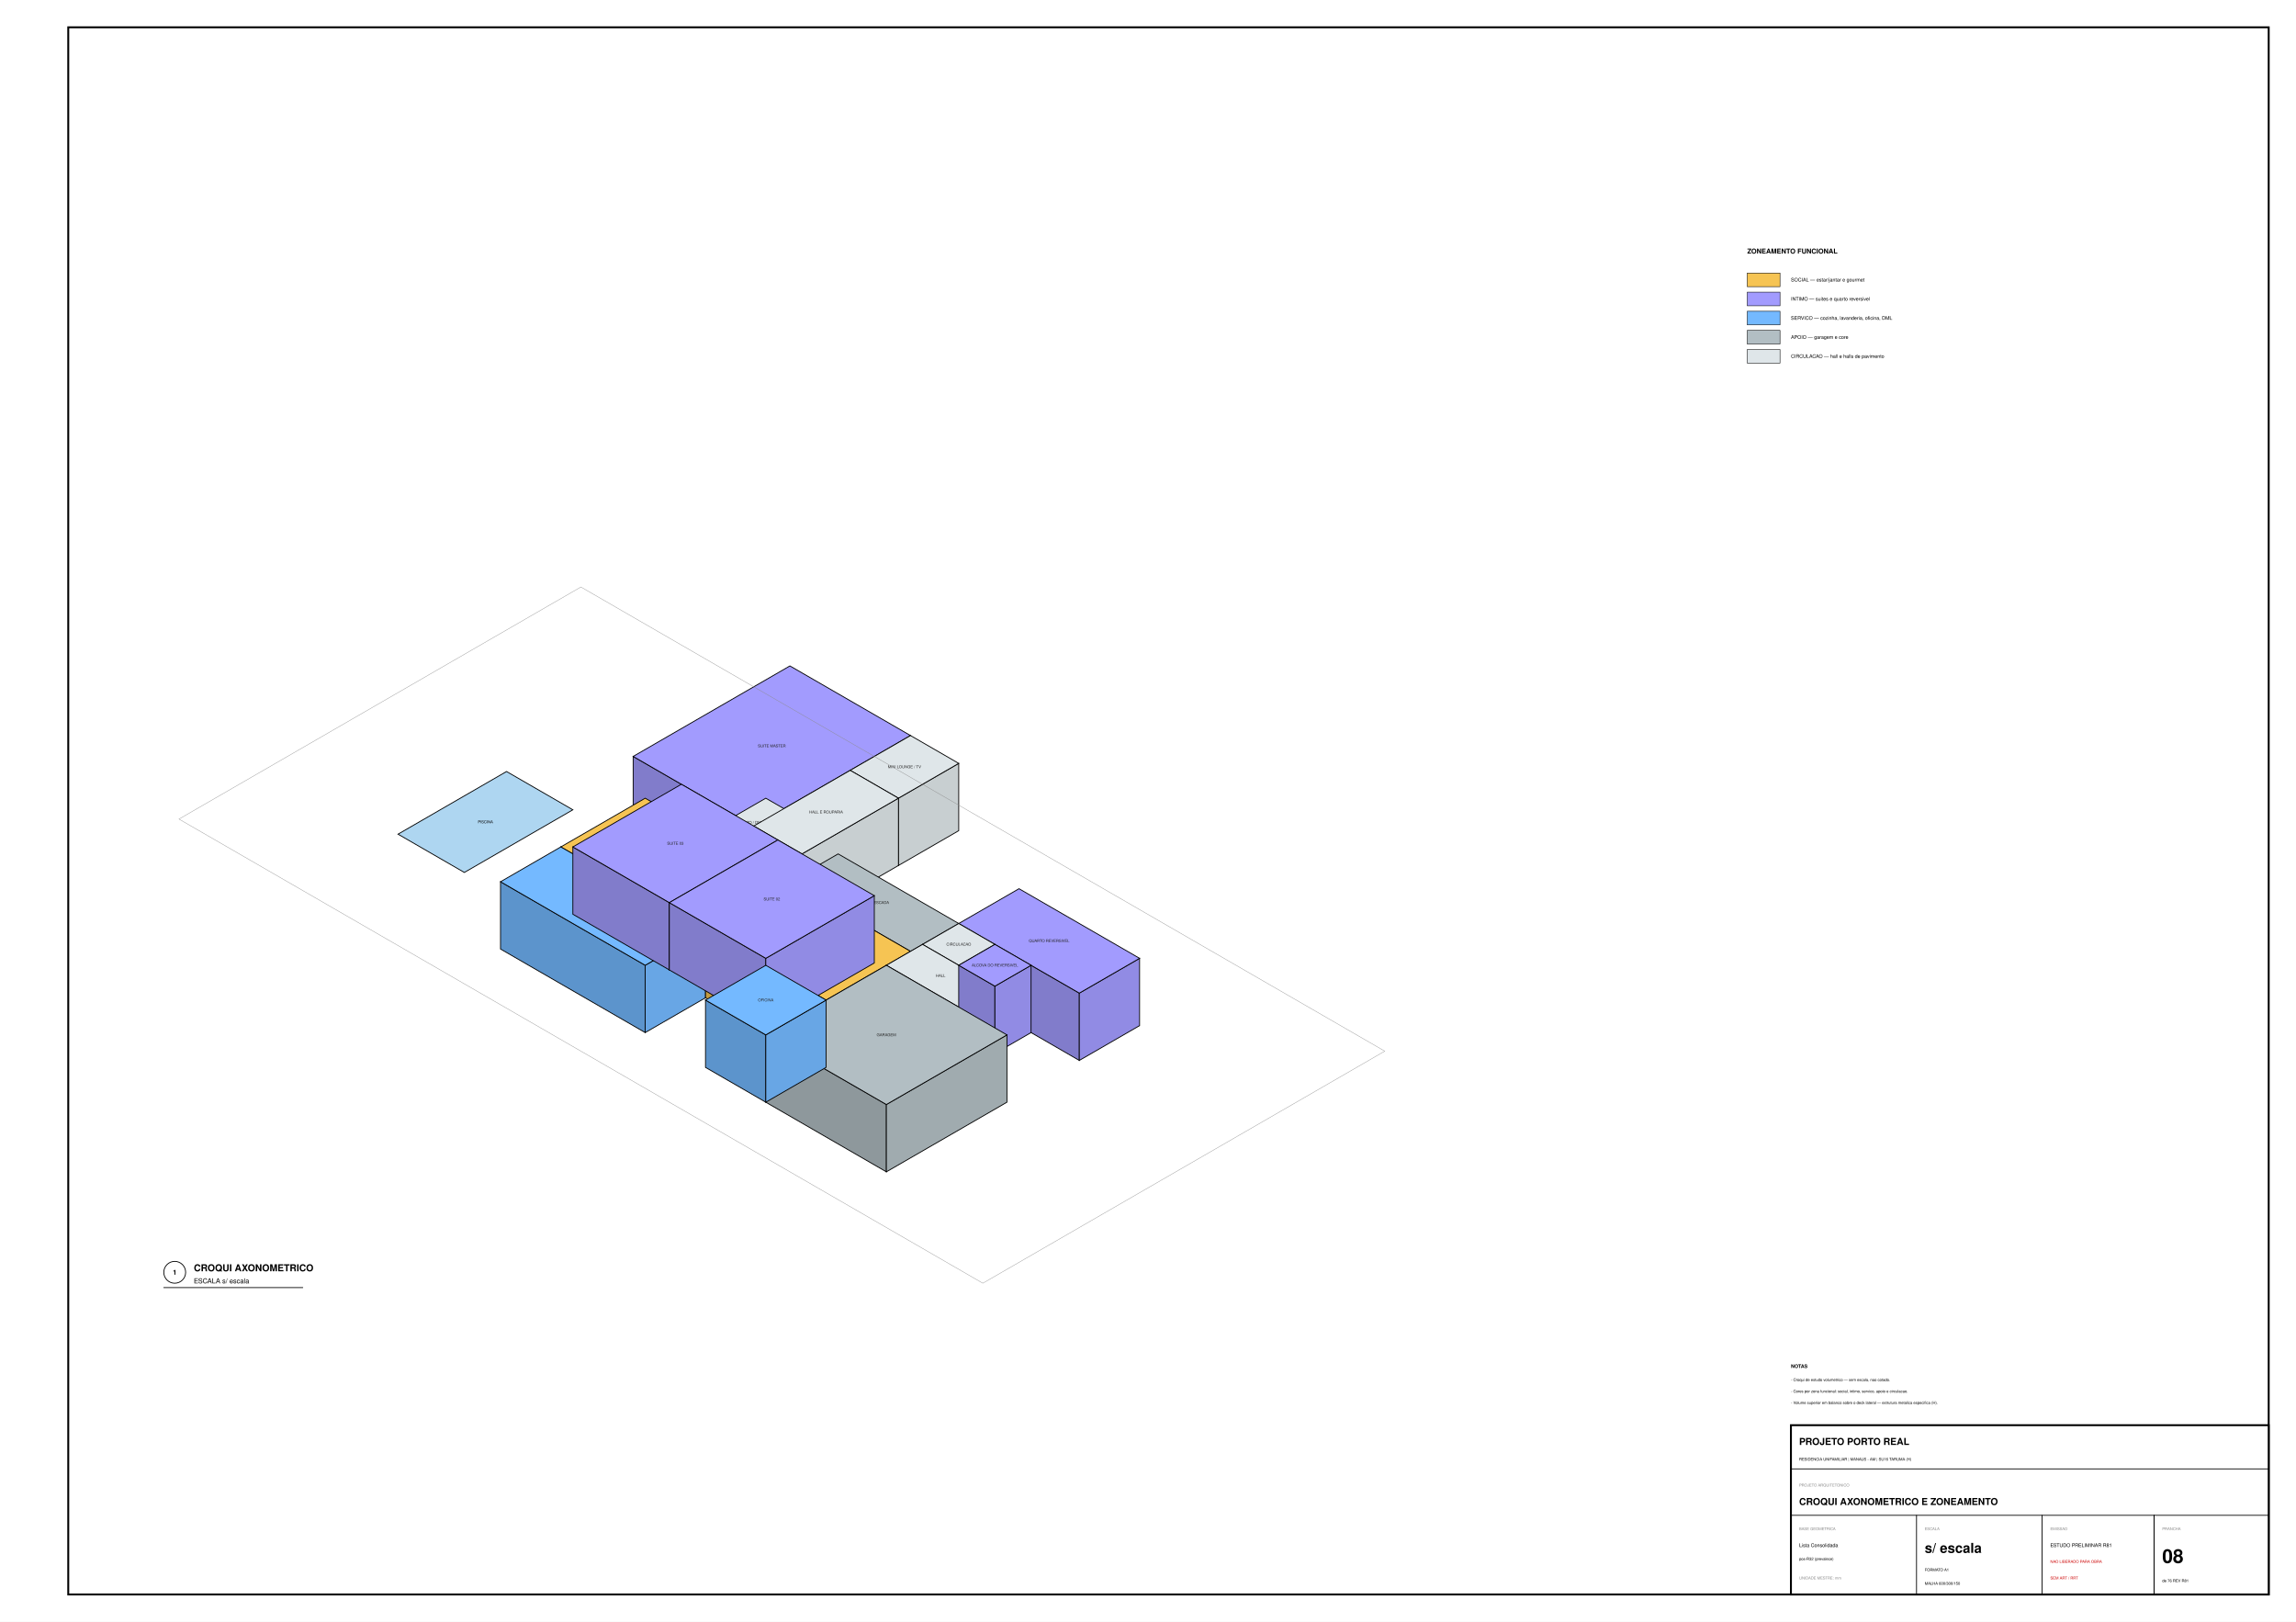
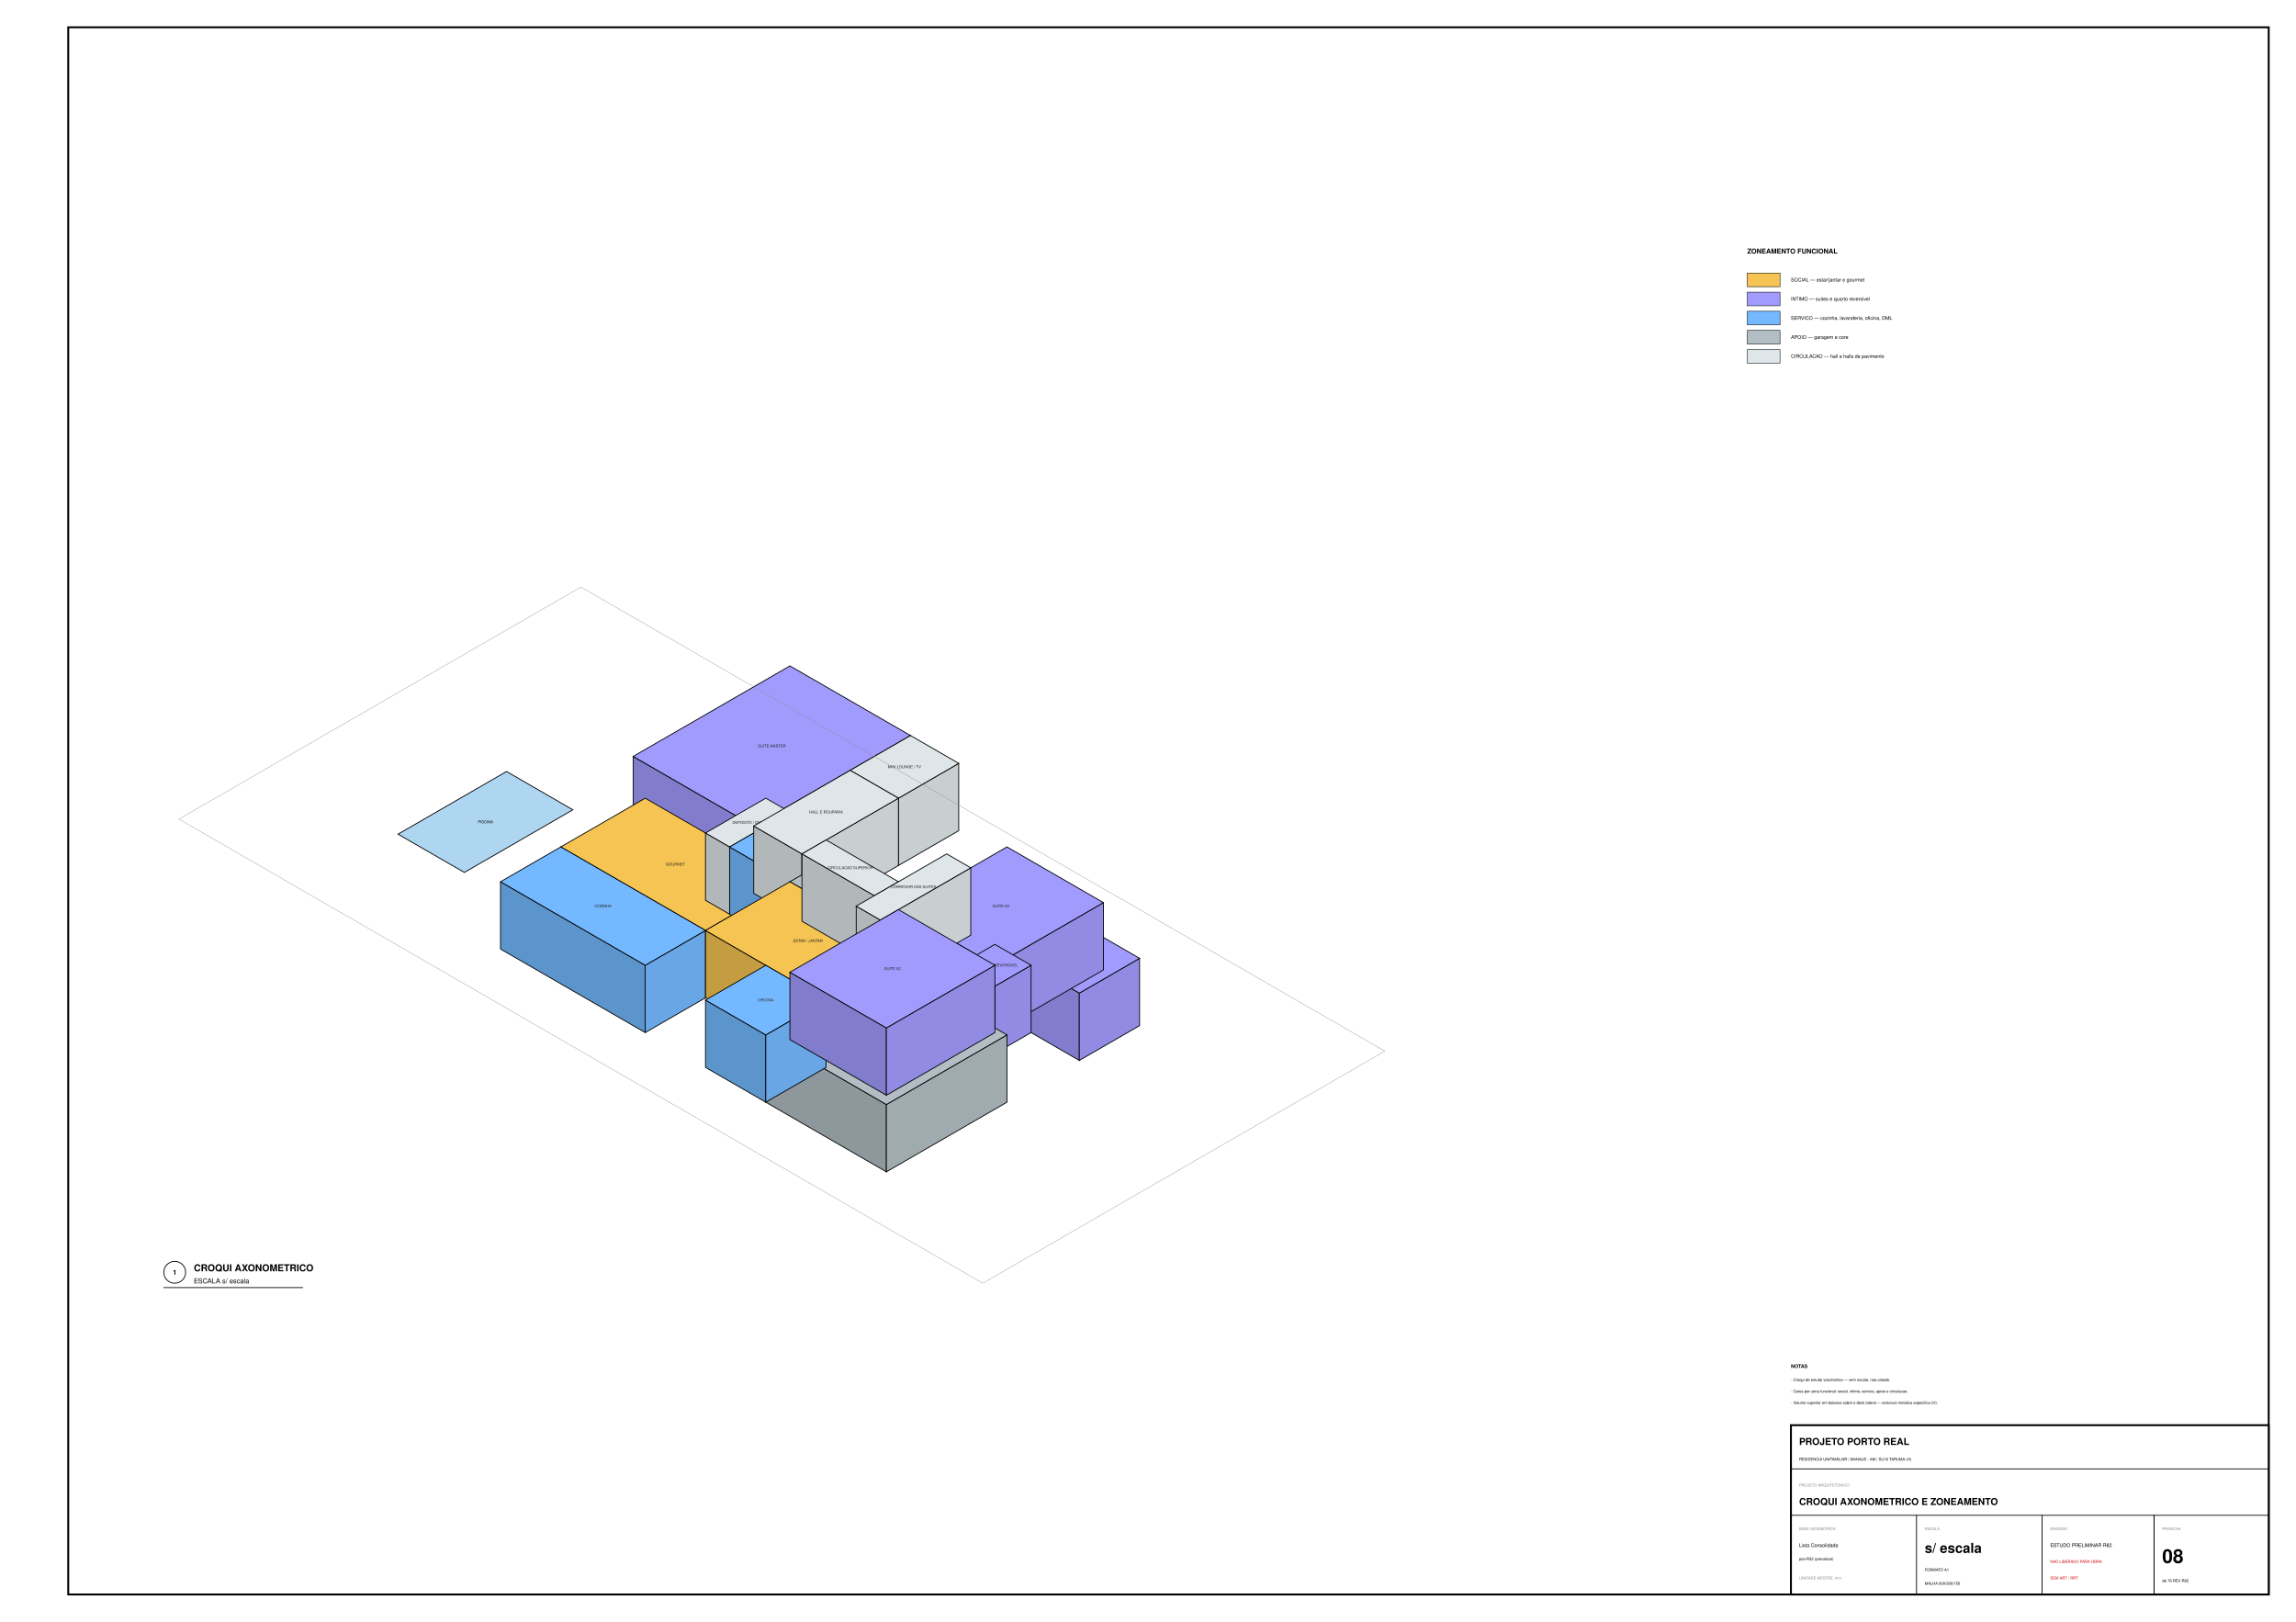
<svg xmlns="http://www.w3.org/2000/svg" version="1.1" width="841mm" height="594mm" viewBox="0 0 841 594">
  <rect width="841" height="594" fill="#ffffff" />
  <defs>
    <clipPath id="rec1">
      <rect x="25.00" y="10.00" width="806.00" height="574.00" />
    </clipPath>
  </defs>
  <g data-tipo="moldura">
    <rect x="25.0" y="10" width="806.00" height="574.00" fill="none" stroke="#000" stroke-width="0.7" />
  </g>
-   <g data-tipo="carimbo" data-cod="08" data-rev="R81">
+   <g data-tipo="carimbo" data-cod="08" data-rev="R82">
    <polygon points="656.000,522.000 831.000,522.000 831.000,584.000 656.000,584.000" stroke="#000000" stroke-width="0.7" fill="#fff" stroke-linejoin="miter" />
    <text x="659.000" y="528.000" font-family="Helvetica, Arial, sans-serif" font-size="3.50" font-weight="bold" fill="#000000" text-anchor="start" dominant-baseline="middle">PROJETO PORTO REAL</text>
    <text x="659.000" y="534.500" font-family="Helvetica, Arial, sans-serif" font-size="1.40" font-weight="normal" fill="#000000" text-anchor="start" dominant-baseline="middle">RESIDENCIA UNIFAMILIAR  |  MANAUS - AM  |  SU16 TARUMA (H)</text>
    <line x1="656.000" y1="538.000" x2="831.000" y2="538.000" stroke="#000000" stroke-width="0.3" fill="none" stroke-linecap="round" />
    <text x="659.000" y="544.000" font-family="Helvetica, Arial, sans-serif" font-size="1.40" font-weight="normal" fill="#8a8a8a" text-anchor="start" dominant-baseline="middle">PROJETO ARQUITETONICO</text>
    <text x="659.000" y="550.000" font-family="Helvetica, Arial, sans-serif" font-size="3.50" font-weight="bold" fill="#000000" text-anchor="start" dominant-baseline="middle">CROQUI AXONOMETRICO E ZONEAMENTO</text>
    <line x1="656.000" y1="555.000" x2="831.000" y2="555.000" stroke="#000000" stroke-width="0.3" fill="none" stroke-linecap="round" />
    <line x1="702.000" y1="555.000" x2="702.000" y2="584.000" stroke="#000000" stroke-width="0.3" fill="none" stroke-linecap="round" />
    <line x1="748.000" y1="555.000" x2="748.000" y2="584.000" stroke="#000000" stroke-width="0.3" fill="none" stroke-linecap="round" />
    <line x1="789.000" y1="555.000" x2="789.000" y2="584.000" stroke="#000000" stroke-width="0.3" fill="none" stroke-linecap="round" />
    <line x1="789.000" y1="555.000" x2="789.000" y2="584.000" stroke="#000000" stroke-width="0.3" fill="none" stroke-linecap="round" />
    <text x="659.000" y="560.000" font-family="Helvetica, Arial, sans-serif" font-size="1.40" font-weight="normal" fill="#8a8a8a" text-anchor="start" dominant-baseline="middle">BASE GEOMETRICA</text>
    <text x="659.000" y="566.000" font-family="Helvetica, Arial, sans-serif" font-size="1.80" font-weight="normal" fill="#000000" text-anchor="start" dominant-baseline="middle">Lista Consolidada</text>
    <text x="659.000" y="571.000" font-family="Helvetica, Arial, sans-serif" font-size="1.40" font-weight="normal" fill="#000000" text-anchor="start" dominant-baseline="middle">pos-R32 (prevalece)</text>
    <text x="659.000" y="578.000" font-family="Helvetica, Arial, sans-serif" font-size="1.40" font-weight="normal" fill="#8a8a8a" text-anchor="start" dominant-baseline="middle">UNIDADE MESTRE: mm</text>
    <text x="705.000" y="560.000" font-family="Helvetica, Arial, sans-serif" font-size="1.40" font-weight="normal" fill="#8a8a8a" text-anchor="start" dominant-baseline="middle">ESCALA</text>
    <text x="705.000" y="567.000" font-family="Helvetica, Arial, sans-serif" font-size="5.00" font-weight="bold" fill="#000000" text-anchor="start" dominant-baseline="middle">s/ escala</text>
    <text x="705.000" y="575.000" font-family="Helvetica, Arial, sans-serif" font-size="1.40" font-weight="normal" fill="#000000" text-anchor="start" dominant-baseline="middle">FORMATO A1</text>
    <text x="705.000" y="580.000" font-family="Helvetica, Arial, sans-serif" font-size="1.40" font-weight="normal" fill="#000000" text-anchor="start" dominant-baseline="middle">MALHA 600/300/150</text>
    <text x="751.000" y="560.000" font-family="Helvetica, Arial, sans-serif" font-size="1.40" font-weight="normal" fill="#8a8a8a" text-anchor="start" dominant-baseline="middle">EMISSAO</text>
-     <text x="751.000" y="566.000" font-family="Helvetica, Arial, sans-serif" font-size="1.80" font-weight="normal" fill="#000000" text-anchor="start" dominant-baseline="middle">ESTUDO PRELIMINAR  R81</text>
+     <text x="751.000" y="566.000" font-family="Helvetica, Arial, sans-serif" font-size="1.80" font-weight="normal" fill="#000000" text-anchor="start" dominant-baseline="middle">ESTUDO PRELIMINAR  R82</text>
    <text x="751.000" y="572.000" font-family="Helvetica, Arial, sans-serif" font-size="1.40" font-weight="normal" fill="#c00" text-anchor="start" dominant-baseline="middle">NAO LIBERADO PARA OBRA</text>
    <text x="751.000" y="578.000" font-family="Helvetica, Arial, sans-serif" font-size="1.40" font-weight="normal" fill="#c00" text-anchor="start" dominant-baseline="middle">SEM ART / RRT</text>
    <text x="792.000" y="560.000" font-family="Helvetica, Arial, sans-serif" font-size="1.40" font-weight="normal" fill="#8a8a8a" text-anchor="start" dominant-baseline="middle">PRANCHA</text>
    <text x="792.000" y="570.000" font-family="Helvetica, Arial, sans-serif" font-size="7.00" font-weight="bold" fill="#000000" text-anchor="start" dominant-baseline="middle">08</text>
-     <text x="792.000" y="579.000" font-family="Helvetica, Arial, sans-serif" font-size="1.40" font-weight="normal" fill="#000000" text-anchor="start" dominant-baseline="middle">de 76   REV R81</text>
+     <text x="792.000" y="579.000" font-family="Helvetica, Arial, sans-serif" font-size="1.40" font-weight="normal" fill="#000000" text-anchor="start" dominant-baseline="middle">de 76   REV R82</text>
  </g>
  <g data-tipo="notas">
    <text x="656.000" y="500.400" font-family="Helvetica, Arial, sans-serif" font-size="1.80" font-weight="bold" fill="#000000" text-anchor="start" dominant-baseline="middle">NOTAS</text>
    <text x="656.000" y="505.400" font-family="Helvetica, Arial, sans-serif" font-size="1.40" font-weight="normal" fill="#000000" text-anchor="start" dominant-baseline="middle">- Croqui de estudo volumetrico — sem escala, nao cotado.</text>
    <text x="656.000" y="509.600" font-family="Helvetica, Arial, sans-serif" font-size="1.40" font-weight="normal" fill="#000000" text-anchor="start" dominant-baseline="middle">- Cores por zona funcional: social, intimo, servico, apoio e circulacao.</text>
    <text x="656.000" y="513.800" font-family="Helvetica, Arial, sans-serif" font-size="1.40" font-weight="normal" fill="#000000" text-anchor="start" dominant-baseline="middle">- Volume superior em balanco sobre o deck lateral — estrutura metalica especifica (H).</text>
  </g>
  <g clip-path="url(#rec1)" data-tipo="recorte">
    <polygon points="276.082,327.200 231.915,301.700 231.915,277.050 276.082,302.550" stroke="#000000" stroke-width="0.3" fill="#817ccb" stroke-linejoin="miter" />
    <polygon points="276.082,327.200 333.500,294.050 333.500,269.400 276.082,302.550" stroke="#000000" stroke-width="0.3" fill="#918be4" stroke-linejoin="miter" />
    <polygon points="276.082,302.550 333.500,269.400 289.332,243.900 231.915,277.050" stroke="#000000" stroke-width="0.3" fill="#a29bfe" stroke-linejoin="miter" />
    <text x="282.707" y="273.225" font-family="Helvetica, Arial, sans-serif" font-size="1.40" font-weight="normal" fill="#222" text-anchor="middle" dominant-baseline="middle">SUITE MASTER</text>
    <polygon points="258.415,365.450 205.414,334.850 205.414,310.200 258.415,340.800" stroke="#000000" stroke-width="0.3" fill="#c49c42" stroke-linejoin="miter" />
    <polygon points="258.415,365.450 289.332,347.600 289.332,322.950 258.415,340.800" stroke="#000000" stroke-width="0.3" fill="#ddb04a" stroke-linejoin="miter" />
    <polygon points="258.415,340.800 289.332,322.950 236.332,292.350 205.414,310.200" stroke="#000000" stroke-width="0.3" fill="#f6c453" stroke-linejoin="miter" />
    <text x="247.373" y="316.575" font-family="Helvetica, Arial, sans-serif" font-size="1.40" font-weight="normal" fill="#222" text-anchor="middle" dominant-baseline="middle">GOURMET</text>
    <polygon points="267.249,334.850 258.415,329.750 258.415,305.100 267.249,310.200" stroke="#000000" stroke-width="0.3" fill="#b2b8ba" stroke-linejoin="miter" />
    <polygon points="267.249,334.850 289.332,322.100 289.332,297.450 267.249,310.200" stroke="#000000" stroke-width="0.3" fill="#c8cfd1" stroke-linejoin="miter" />
    <polygon points="267.249,310.200 289.332,297.450 280.499,292.350 258.415,305.100" stroke="#000000" stroke-width="0.3" fill="#dfe6e9" stroke-linejoin="miter" />
    <text x="273.874" y="301.275" font-family="Helvetica, Arial, sans-serif" font-size="1.40" font-weight="normal" fill="#222" text-anchor="middle" dominant-baseline="middle">DEPOSITO / DML</text>
    <polygon points="289.332,347.600 267.249,334.850 267.249,310.200 289.332,322.950" stroke="#000000" stroke-width="0.3" fill="#5c94cc" stroke-linejoin="miter" />
    <polygon points="289.332,347.600 311.416,334.850 311.416,310.200 289.332,322.950" stroke="#000000" stroke-width="0.3" fill="#68a6e5" stroke-linejoin="miter" />
    <polygon points="289.332,322.950 311.416,310.200 289.332,297.450 267.249,310.200" stroke="#000000" stroke-width="0.3" fill="#74b9ff" stroke-linejoin="miter" />
    <text x="289.332" y="310.200" font-family="Helvetica, Arial, sans-serif" font-size="1.40" font-weight="normal" fill="#222" text-anchor="middle" dominant-baseline="middle">LAVANDERIA</text>
    <polygon points="329.083,317.000 311.416,306.800 311.416,282.150 329.083,292.350" stroke="#000000" stroke-width="0.3" fill="#b2b8ba" stroke-linejoin="miter" />
    <polygon points="329.083,317.000 351.167,304.250 351.167,279.600 329.083,292.350" stroke="#000000" stroke-width="0.3" fill="#c8cfd1" stroke-linejoin="miter" />
    <polygon points="329.083,292.350 351.167,279.600 333.500,269.400 311.416,282.150" stroke="#000000" stroke-width="0.3" fill="#dfe6e9" stroke-linejoin="miter" />
    <text x="331.291" y="280.875" font-family="Helvetica, Arial, sans-serif" font-size="1.40" font-weight="normal" fill="#222" text-anchor="middle" dominant-baseline="middle">MINI LOUNGE / TV</text>
    <polygon points="236.332,378.200 183.331,347.600 183.331,322.950 236.332,353.550" stroke="#000000" stroke-width="0.3" fill="#5c94cc" stroke-linejoin="miter" />
    <polygon points="236.332,378.200 258.415,365.450 258.415,340.800 236.332,353.550" stroke="#000000" stroke-width="0.3" fill="#68a6e5" stroke-linejoin="miter" />
    <polygon points="236.332,353.550 258.415,340.800 205.414,310.200 183.331,322.950" stroke="#000000" stroke-width="0.3" fill="#74b9ff" stroke-linejoin="miter" />
    <text x="220.873" y="331.875" font-family="Helvetica, Arial, sans-serif" font-size="1.40" font-weight="normal" fill="#222" text-anchor="middle" dominant-baseline="middle">COZINHA</text>
    <polygon points="293.749,337.400 276.082,327.200 276.082,302.550 293.749,312.750" stroke="#000000" stroke-width="0.3" fill="#b2b8ba" stroke-linejoin="miter" />
    <polygon points="293.749,337.400 329.083,317.000 329.083,292.350 293.749,312.750" stroke="#000000" stroke-width="0.3" fill="#c8cfd1" stroke-linejoin="miter" />
    <polygon points="293.749,312.750 329.083,292.350 311.416,282.150 276.082,302.550" stroke="#000000" stroke-width="0.3" fill="#dfe6e9" stroke-linejoin="miter" />
    <text x="302.583" y="297.450" font-family="Helvetica, Arial, sans-serif" font-size="1.40" font-weight="normal" fill="#222" text-anchor="middle" dominant-baseline="middle">HALL E ROUPARIA</text>
    <polygon points="333.500,373.100 289.332,347.600 289.332,322.950 333.500,348.450" stroke="#000000" stroke-width="0.3" fill="#8e989c" stroke-linejoin="miter" />
    <polygon points="333.500,373.100 351.167,362.900 351.167,338.250 333.500,348.450" stroke="#000000" stroke-width="0.3" fill="#a0abaf" stroke-linejoin="miter" />
    <polygon points="333.500,348.450 351.167,338.250 306.999,312.750 289.332,322.950" stroke="#000000" stroke-width="0.3" fill="#b2bec3" stroke-linejoin="miter" />
    <text x="320.249" y="330.600" font-family="Helvetica, Arial, sans-serif" font-size="1.40" font-weight="normal" fill="#222" text-anchor="middle" dominant-baseline="middle">CORE / ESCADA</text>
-     <polygon points="245.165,355.250 209.831,334.850 209.831,310.200 245.165,330.600" stroke="#000000" stroke-width="0.3" fill="#817ccb" stroke-linejoin="miter" />
-     <polygon points="245.165,355.250 284.916,332.300 284.916,307.650 245.165,330.600" stroke="#000000" stroke-width="0.3" fill="#918be4" stroke-linejoin="miter" />
-     <polygon points="245.165,330.600 284.916,307.650 249.582,287.250 209.831,310.200" stroke="#000000" stroke-width="0.3" fill="#a29bfe" stroke-linejoin="miter" />
-     <text x="247.373" y="308.925" font-family="Helvetica, Arial, sans-serif" font-size="1.40" font-weight="normal" fill="#222" text-anchor="middle" dominant-baseline="middle">SUITE 03</text>
    <polygon points="302.583,390.950 258.415,365.450 258.415,340.800 302.583,366.300" stroke="#000000" stroke-width="0.3" fill="#c49c42" stroke-linejoin="miter" />
    <polygon points="302.583,390.950 333.500,373.100 333.500,348.450 302.583,366.300" stroke="#000000" stroke-width="0.3" fill="#ddb04a" stroke-linejoin="miter" />
    <polygon points="302.583,366.300 333.500,348.450 289.332,322.950 258.415,340.800" stroke="#000000" stroke-width="0.3" fill="#f6c453" stroke-linejoin="miter" />
    <text x="295.957" y="344.625" font-family="Helvetica, Arial, sans-serif" font-size="1.40" font-weight="normal" fill="#222" text-anchor="middle" dominant-baseline="middle">ESTAR / JANTAR</text>
    <polygon points="395.334,388.400 351.167,362.900 351.167,338.250 395.334,363.750" stroke="#000000" stroke-width="0.3" fill="#817ccb" stroke-linejoin="miter" />
    <polygon points="395.334,388.400 417.417,375.650 417.417,351.000 395.334,363.750" stroke="#000000" stroke-width="0.3" fill="#918be4" stroke-linejoin="miter" />
    <polygon points="395.334,363.750 417.417,351.000 373.250,325.500 351.167,338.250" stroke="#000000" stroke-width="0.3" fill="#a29bfe" stroke-linejoin="miter" />
    <text x="384.292" y="344.625" font-family="Helvetica, Arial, sans-serif" font-size="1.40" font-weight="normal" fill="#222" text-anchor="middle" dominant-baseline="middle">QUARTO REVERSIVEL</text>
-     <polygon points="280.499,375.650 245.165,355.250 245.165,330.600 280.499,351.000" stroke="#000000" stroke-width="0.3" fill="#817ccb" stroke-linejoin="miter" />
-     <polygon points="280.499,375.650 320.249,352.700 320.249,328.050 280.499,351.000" stroke="#000000" stroke-width="0.3" fill="#918be4" stroke-linejoin="miter" />
-     <polygon points="280.499,351.000 320.249,328.050 284.916,307.650 245.165,330.600" stroke="#000000" stroke-width="0.3" fill="#a29bfe" stroke-linejoin="miter" />
-     <text x="282.707" y="329.325" font-family="Helvetica, Arial, sans-serif" font-size="1.40" font-weight="normal" fill="#222" text-anchor="middle" dominant-baseline="middle">SUITE 02</text>
+     <polygon points="320.249,352.700 293.749,337.400 293.749,312.750 320.249,328.050" stroke="#000000" stroke-width="0.3" fill="#b2b8ba" stroke-linejoin="miter" />
+     <polygon points="320.249,352.700 329.083,347.600 329.083,322.950 320.249,328.050" stroke="#000000" stroke-width="0.3" fill="#c8cfd1" stroke-linejoin="miter" />
+     <polygon points="320.249,328.050 329.083,322.950 302.583,307.650 293.749,312.750" stroke="#000000" stroke-width="0.3" fill="#dfe6e9" stroke-linejoin="miter" />
+     <text x="311.416" y="317.850" font-family="Helvetica, Arial, sans-serif" font-size="1.40" font-weight="normal" fill="#222" text-anchor="middle" dominant-baseline="middle">CIRCULACAO SUPERIOR</text>
    <polygon points="351.167,378.200 337.916,370.550 337.916,345.900 351.167,353.550" stroke="#000000" stroke-width="0.3" fill="#b2b8ba" stroke-linejoin="miter" />
    <polygon points="351.167,378.200 364.417,370.550 364.417,345.900 351.167,353.550" stroke="#000000" stroke-width="0.3" fill="#c8cfd1" stroke-linejoin="miter" />
    <polygon points="351.167,353.550 364.417,345.900 351.167,338.250 337.916,345.900" stroke="#000000" stroke-width="0.3" fill="#dfe6e9" stroke-linejoin="miter" />
    <text x="351.167" y="345.900" font-family="Helvetica, Arial, sans-serif" font-size="1.40" font-weight="normal" fill="#222" text-anchor="middle" dominant-baseline="middle">CIRCULACAO</text>
+     <polygon points="364.417,378.200 329.083,357.800 329.083,333.150 364.417,353.550" stroke="#000000" stroke-width="0.3" fill="#817ccb" stroke-linejoin="miter" />
+     <polygon points="364.417,378.200 404.167,355.250 404.167,330.600 364.417,353.550" stroke="#000000" stroke-width="0.3" fill="#918be4" stroke-linejoin="miter" />
+     <polygon points="364.417,353.550 404.167,330.600 368.833,310.200 329.083,333.150" stroke="#000000" stroke-width="0.3" fill="#a29bfe" stroke-linejoin="miter" />
+     <text x="366.625" y="331.875" font-family="Helvetica, Arial, sans-serif" font-size="1.40" font-weight="normal" fill="#222" text-anchor="middle" dominant-baseline="middle">SUITE 03</text>
+     <polygon points="322.458,361.625 313.624,356.525 313.624,331.875 322.458,336.975" stroke="#000000" stroke-width="0.3" fill="#b2b8ba" stroke-linejoin="miter" />
+     <polygon points="322.458,361.625 355.583,342.500 355.583,317.850 322.458,336.975" stroke="#000000" stroke-width="0.3" fill="#c8cfd1" stroke-linejoin="miter" />
+     <polygon points="322.458,336.975 355.583,317.850 346.750,312.750 313.624,331.875" stroke="#000000" stroke-width="0.3" fill="#dfe6e9" stroke-linejoin="miter" />
+     <text x="334.604" y="324.862" font-family="Helvetica, Arial, sans-serif" font-size="1.40" font-weight="normal" fill="#222" text-anchor="middle" dominant-baseline="middle">CORREDOR DAS SUITES</text>
    <polygon points="351.167,393.500 324.666,378.200 324.666,353.550 351.167,368.850" stroke="#000000" stroke-width="0.3" fill="#b2b8ba" stroke-linejoin="miter" />
    <polygon points="351.167,393.500 364.417,385.850 364.417,361.200 351.167,368.850" stroke="#000000" stroke-width="0.3" fill="#c8cfd1" stroke-linejoin="miter" />
    <polygon points="351.167,368.850 364.417,361.200 337.916,345.900 324.666,353.550" stroke="#000000" stroke-width="0.3" fill="#dfe6e9" stroke-linejoin="miter" />
    <text x="344.541" y="357.375" font-family="Helvetica, Arial, sans-serif" font-size="1.40" font-weight="normal" fill="#222" text-anchor="middle" dominant-baseline="middle">HALL</text>
    <polygon points="364.417,385.850 351.167,378.200 351.167,353.550 364.417,361.200" stroke="#000000" stroke-width="0.3" fill="#817ccb" stroke-linejoin="miter" />
    <polygon points="364.417,385.850 377.667,378.200 377.667,353.550 364.417,361.200" stroke="#000000" stroke-width="0.3" fill="#918be4" stroke-linejoin="miter" />
    <polygon points="364.417,361.200 377.667,353.550 364.417,345.900 351.167,353.550" stroke="#000000" stroke-width="0.3" fill="#a29bfe" stroke-linejoin="miter" />
    <text x="364.417" y="353.550" font-family="Helvetica, Arial, sans-serif" font-size="1.40" font-weight="normal" fill="#222" text-anchor="middle" dominant-baseline="middle">ALCOVA DO REVERSIVEL</text>
    <polygon points="324.666,429.200 280.499,403.700 280.499,379.050 324.666,404.550" stroke="#000000" stroke-width="0.3" fill="#8e989c" stroke-linejoin="miter" />
    <polygon points="324.666,429.200 368.833,403.700 368.833,379.050 324.666,404.550" stroke="#000000" stroke-width="0.3" fill="#a0abaf" stroke-linejoin="miter" />
    <polygon points="324.666,404.550 368.833,379.050 324.666,353.550 280.499,379.050" stroke="#000000" stroke-width="0.3" fill="#b2bec3" stroke-linejoin="miter" />
    <text x="324.666" y="379.050" font-family="Helvetica, Arial, sans-serif" font-size="1.40" font-weight="normal" fill="#222" text-anchor="middle" dominant-baseline="middle">GARAGEM</text>
    <polygon points="280.499,403.700 258.415,390.950 258.415,366.300 280.499,379.050" stroke="#000000" stroke-width="0.3" fill="#5c94cc" stroke-linejoin="miter" />
    <polygon points="280.499,403.700 302.583,390.950 302.583,366.300 280.499,379.050" stroke="#000000" stroke-width="0.3" fill="#68a6e5" stroke-linejoin="miter" />
    <polygon points="280.499,379.050 302.583,366.300 280.499,353.550 258.415,366.300" stroke="#000000" stroke-width="0.3" fill="#74b9ff" stroke-linejoin="miter" />
    <text x="280.499" y="366.300" font-family="Helvetica, Arial, sans-serif" font-size="1.40" font-weight="normal" fill="#222" text-anchor="middle" dominant-baseline="middle">OFICINA</text>
+     <polygon points="324.666,401.150 289.332,380.750 289.332,356.100 324.666,376.500" stroke="#000000" stroke-width="0.3" fill="#817ccb" stroke-linejoin="miter" />
+     <polygon points="324.666,401.150 364.417,378.200 364.417,353.550 324.666,376.500" stroke="#000000" stroke-width="0.3" fill="#918be4" stroke-linejoin="miter" />
+     <polygon points="324.666,376.500 364.417,353.550 329.083,333.150 289.332,356.100" stroke="#000000" stroke-width="0.3" fill="#a29bfe" stroke-linejoin="miter" />
+     <text x="326.875" y="354.825" font-family="Helvetica, Arial, sans-serif" font-size="1.40" font-weight="normal" fill="#222" text-anchor="middle" dominant-baseline="middle">SUITE 02</text>
    <polygon points="170.081,319.550 209.831,296.600 185.539,282.575 145.789,305.525" stroke="#000000" stroke-width="0.3" fill="#aed6f1" stroke-linejoin="miter" />
    <text x="177.810" y="301.062" font-family="Helvetica, Arial, sans-serif" font-size="1.40" font-weight="normal" fill="#000000" text-anchor="middle" dominant-baseline="middle">PISCINA</text>
    <polygon points="360.000,470.000 507.224,385.000 212.776,215.000 65.551,300.000" stroke="#8a8a8a" stroke-width="0.13" fill="none" stroke-linejoin="miter" />
    <polygon points="640.000,100.000 652.000,100.000 652.000,105.000 640.000,105.000" stroke="#000000" stroke-width="0.18" fill="#f6c453" stroke-linejoin="miter" />
    <text x="656.000" y="102.500" font-family="Helvetica, Arial, sans-serif" font-size="1.80" font-weight="normal" fill="#000000" text-anchor="start" dominant-baseline="middle">SOCIAL — estar/jantar e gourmet</text>
    <polygon points="640.000,107.000 652.000,107.000 652.000,112.000 640.000,112.000" stroke="#000000" stroke-width="0.18" fill="#a29bfe" stroke-linejoin="miter" />
    <text x="656.000" y="109.500" font-family="Helvetica, Arial, sans-serif" font-size="1.80" font-weight="normal" fill="#000000" text-anchor="start" dominant-baseline="middle">INTIMO — suites e quarto reversivel</text>
    <polygon points="640.000,114.000 652.000,114.000 652.000,119.000 640.000,119.000" stroke="#000000" stroke-width="0.18" fill="#74b9ff" stroke-linejoin="miter" />
    <text x="656.000" y="116.500" font-family="Helvetica, Arial, sans-serif" font-size="1.80" font-weight="normal" fill="#000000" text-anchor="start" dominant-baseline="middle">SERVICO — cozinha, lavanderia, oficina, DML</text>
    <polygon points="640.000,121.000 652.000,121.000 652.000,126.000 640.000,126.000" stroke="#000000" stroke-width="0.18" fill="#b2bec3" stroke-linejoin="miter" />
    <text x="656.000" y="123.500" font-family="Helvetica, Arial, sans-serif" font-size="1.80" font-weight="normal" fill="#000000" text-anchor="start" dominant-baseline="middle">APOIO — garagem e core</text>
    <polygon points="640.000,128.000 652.000,128.000 652.000,133.000 640.000,133.000" stroke="#000000" stroke-width="0.18" fill="#dfe6e9" stroke-linejoin="miter" />
    <text x="656.000" y="130.500" font-family="Helvetica, Arial, sans-serif" font-size="1.80" font-weight="normal" fill="#000000" text-anchor="start" dominant-baseline="middle">CIRCULACAO — hall e halls de pavimento</text>
    <text x="640.000" y="92.000" font-family="Helvetica, Arial, sans-serif" font-size="2.50" font-weight="bold" fill="#000000" text-anchor="start" dominant-baseline="middle">ZONEAMENTO FUNCIONAL</text>
    <circle cx="64.000" cy="466.000" r="4.000" stroke="#000000" stroke-width="0.3" fill="none" />
    <text x="64.000" y="466.000" font-family="Helvetica, Arial, sans-serif" font-size="2.50" font-weight="bold" fill="#000000" text-anchor="middle" dominant-baseline="middle">1</text>
    <text x="71.000" y="464.400" font-family="Helvetica, Arial, sans-serif" font-size="3.50" font-weight="bold" fill="#000000" text-anchor="start" dominant-baseline="middle">CROQUI AXONOMETRICO</text>
    <text x="71.000" y="469.200" font-family="Helvetica, Arial, sans-serif" font-size="2.50" font-weight="normal" fill="#000000" text-anchor="start" dominant-baseline="middle">ESCALA s/ escala</text>
    <line x1="60.000" y1="471.600" x2="110.900" y2="471.600" stroke="#000000" stroke-width="0.3" fill="none" stroke-linecap="round" />
  </g>
</svg>
